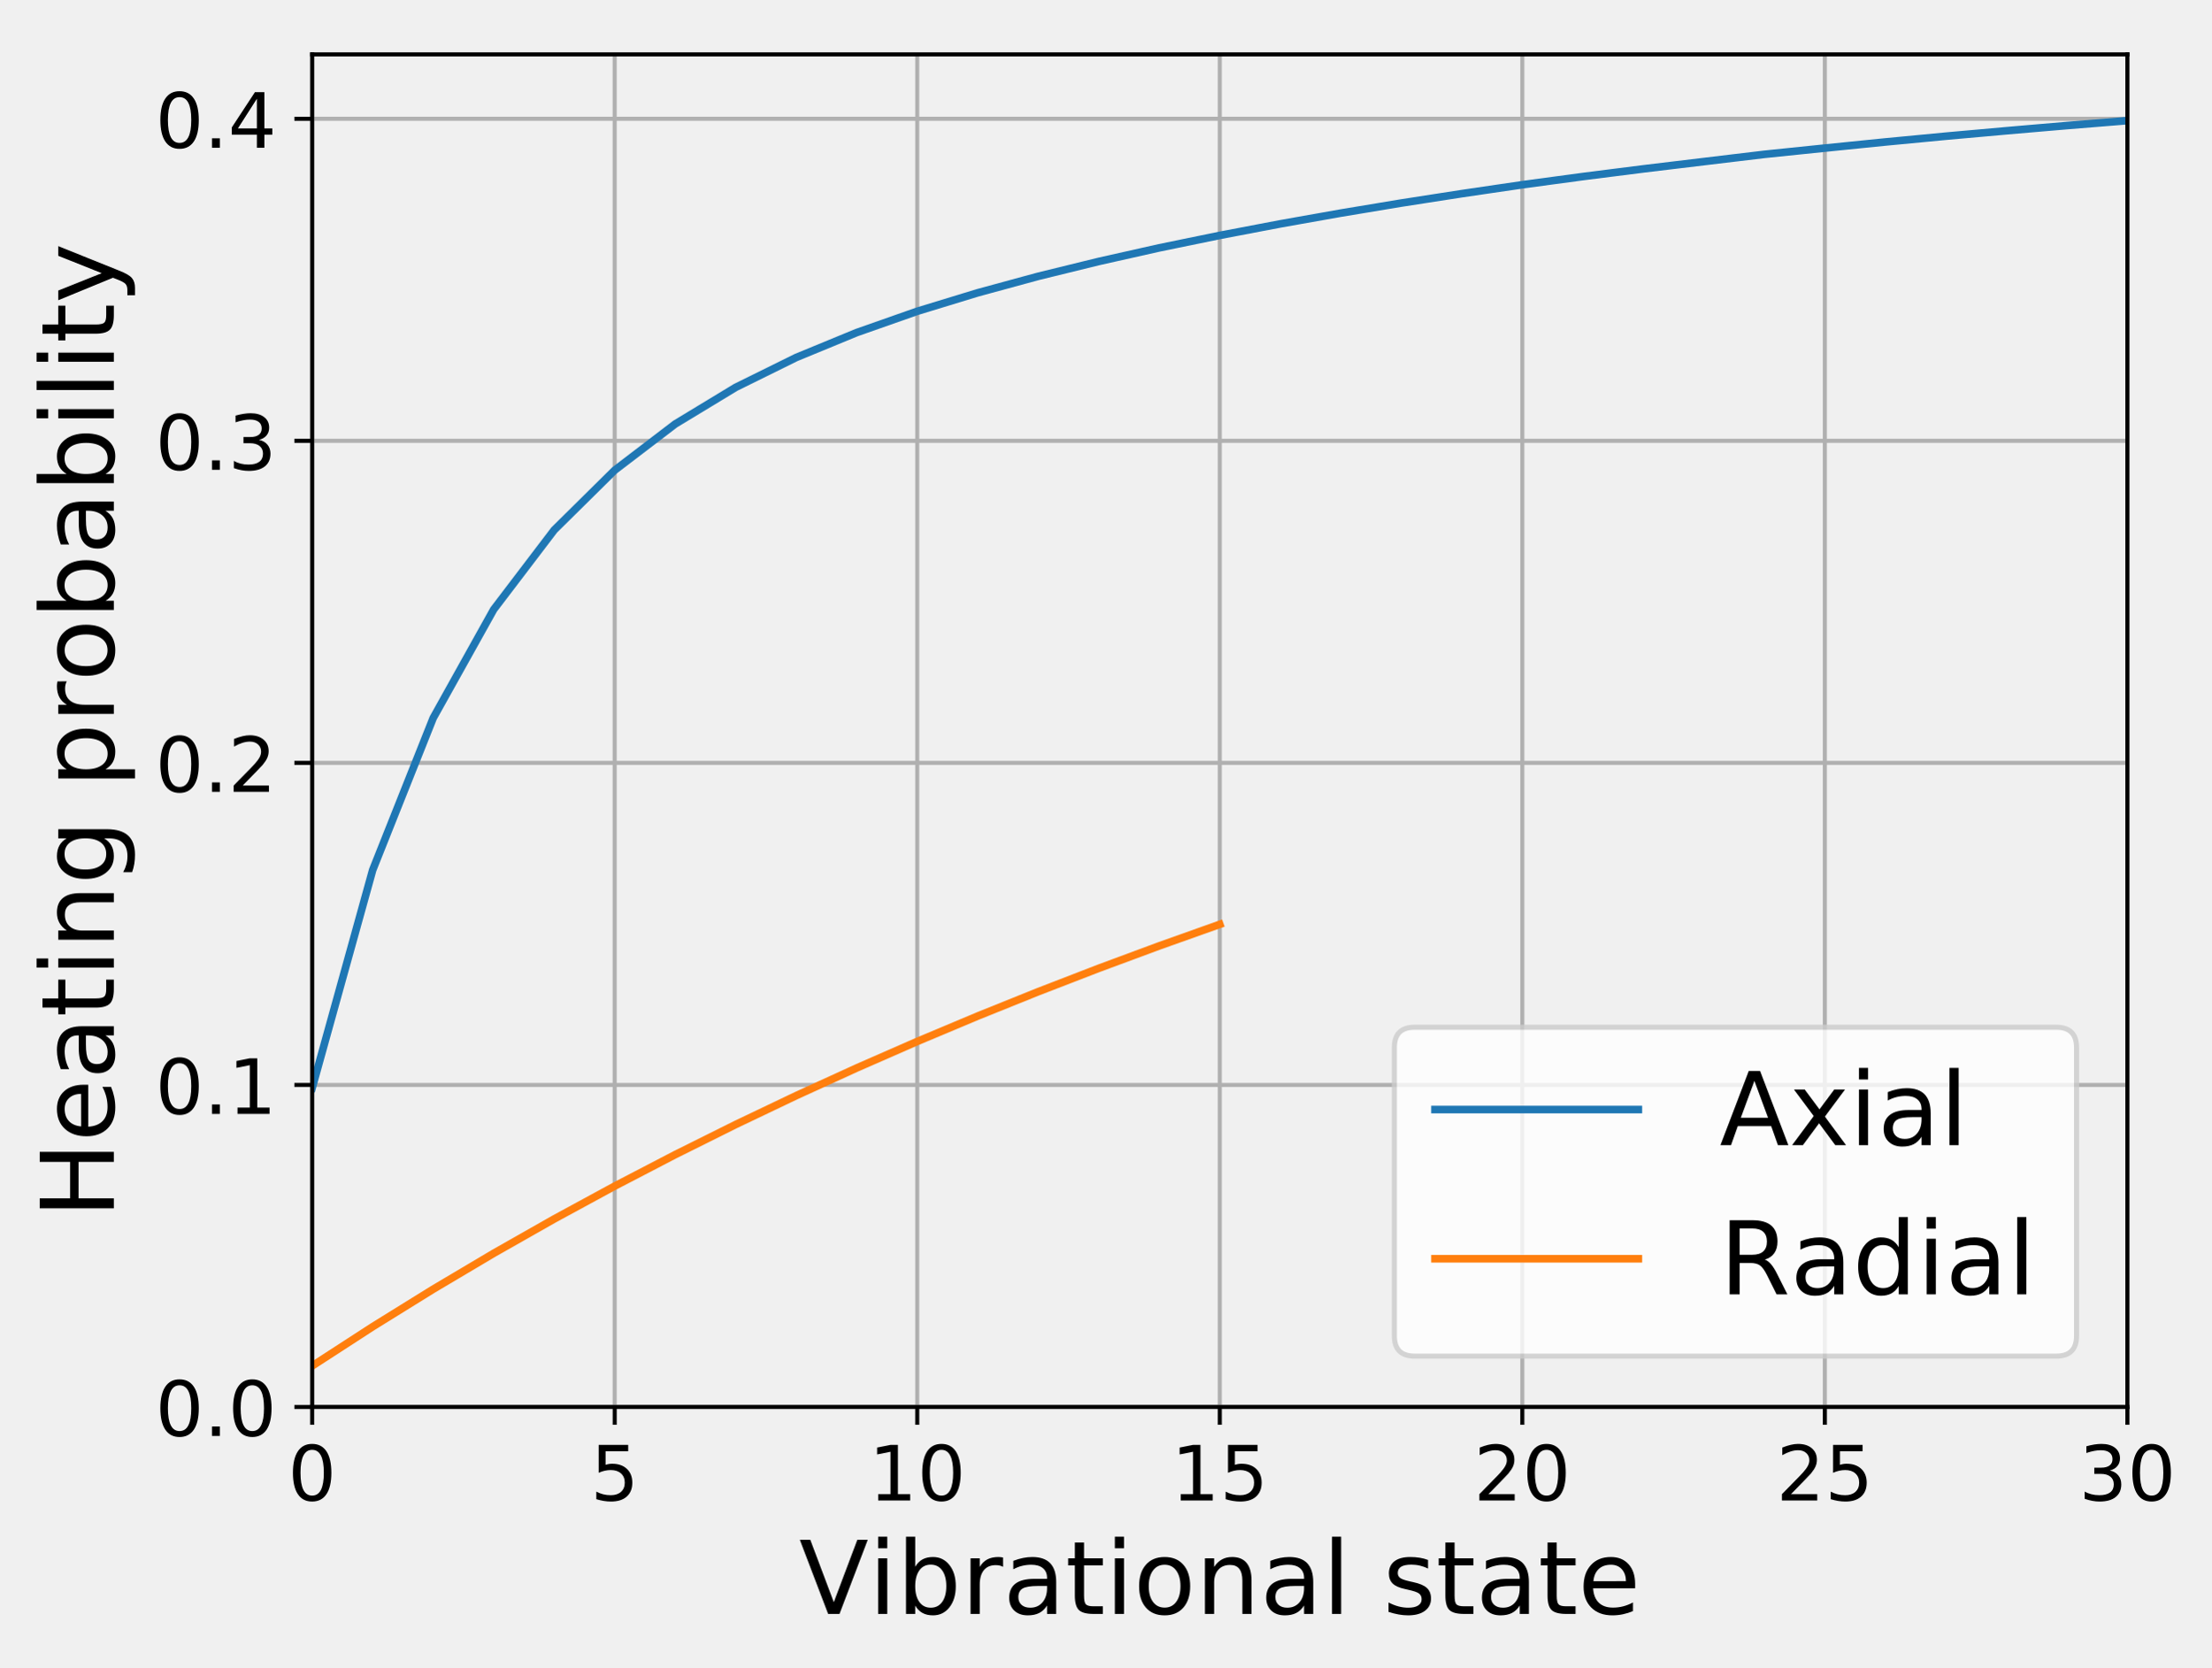
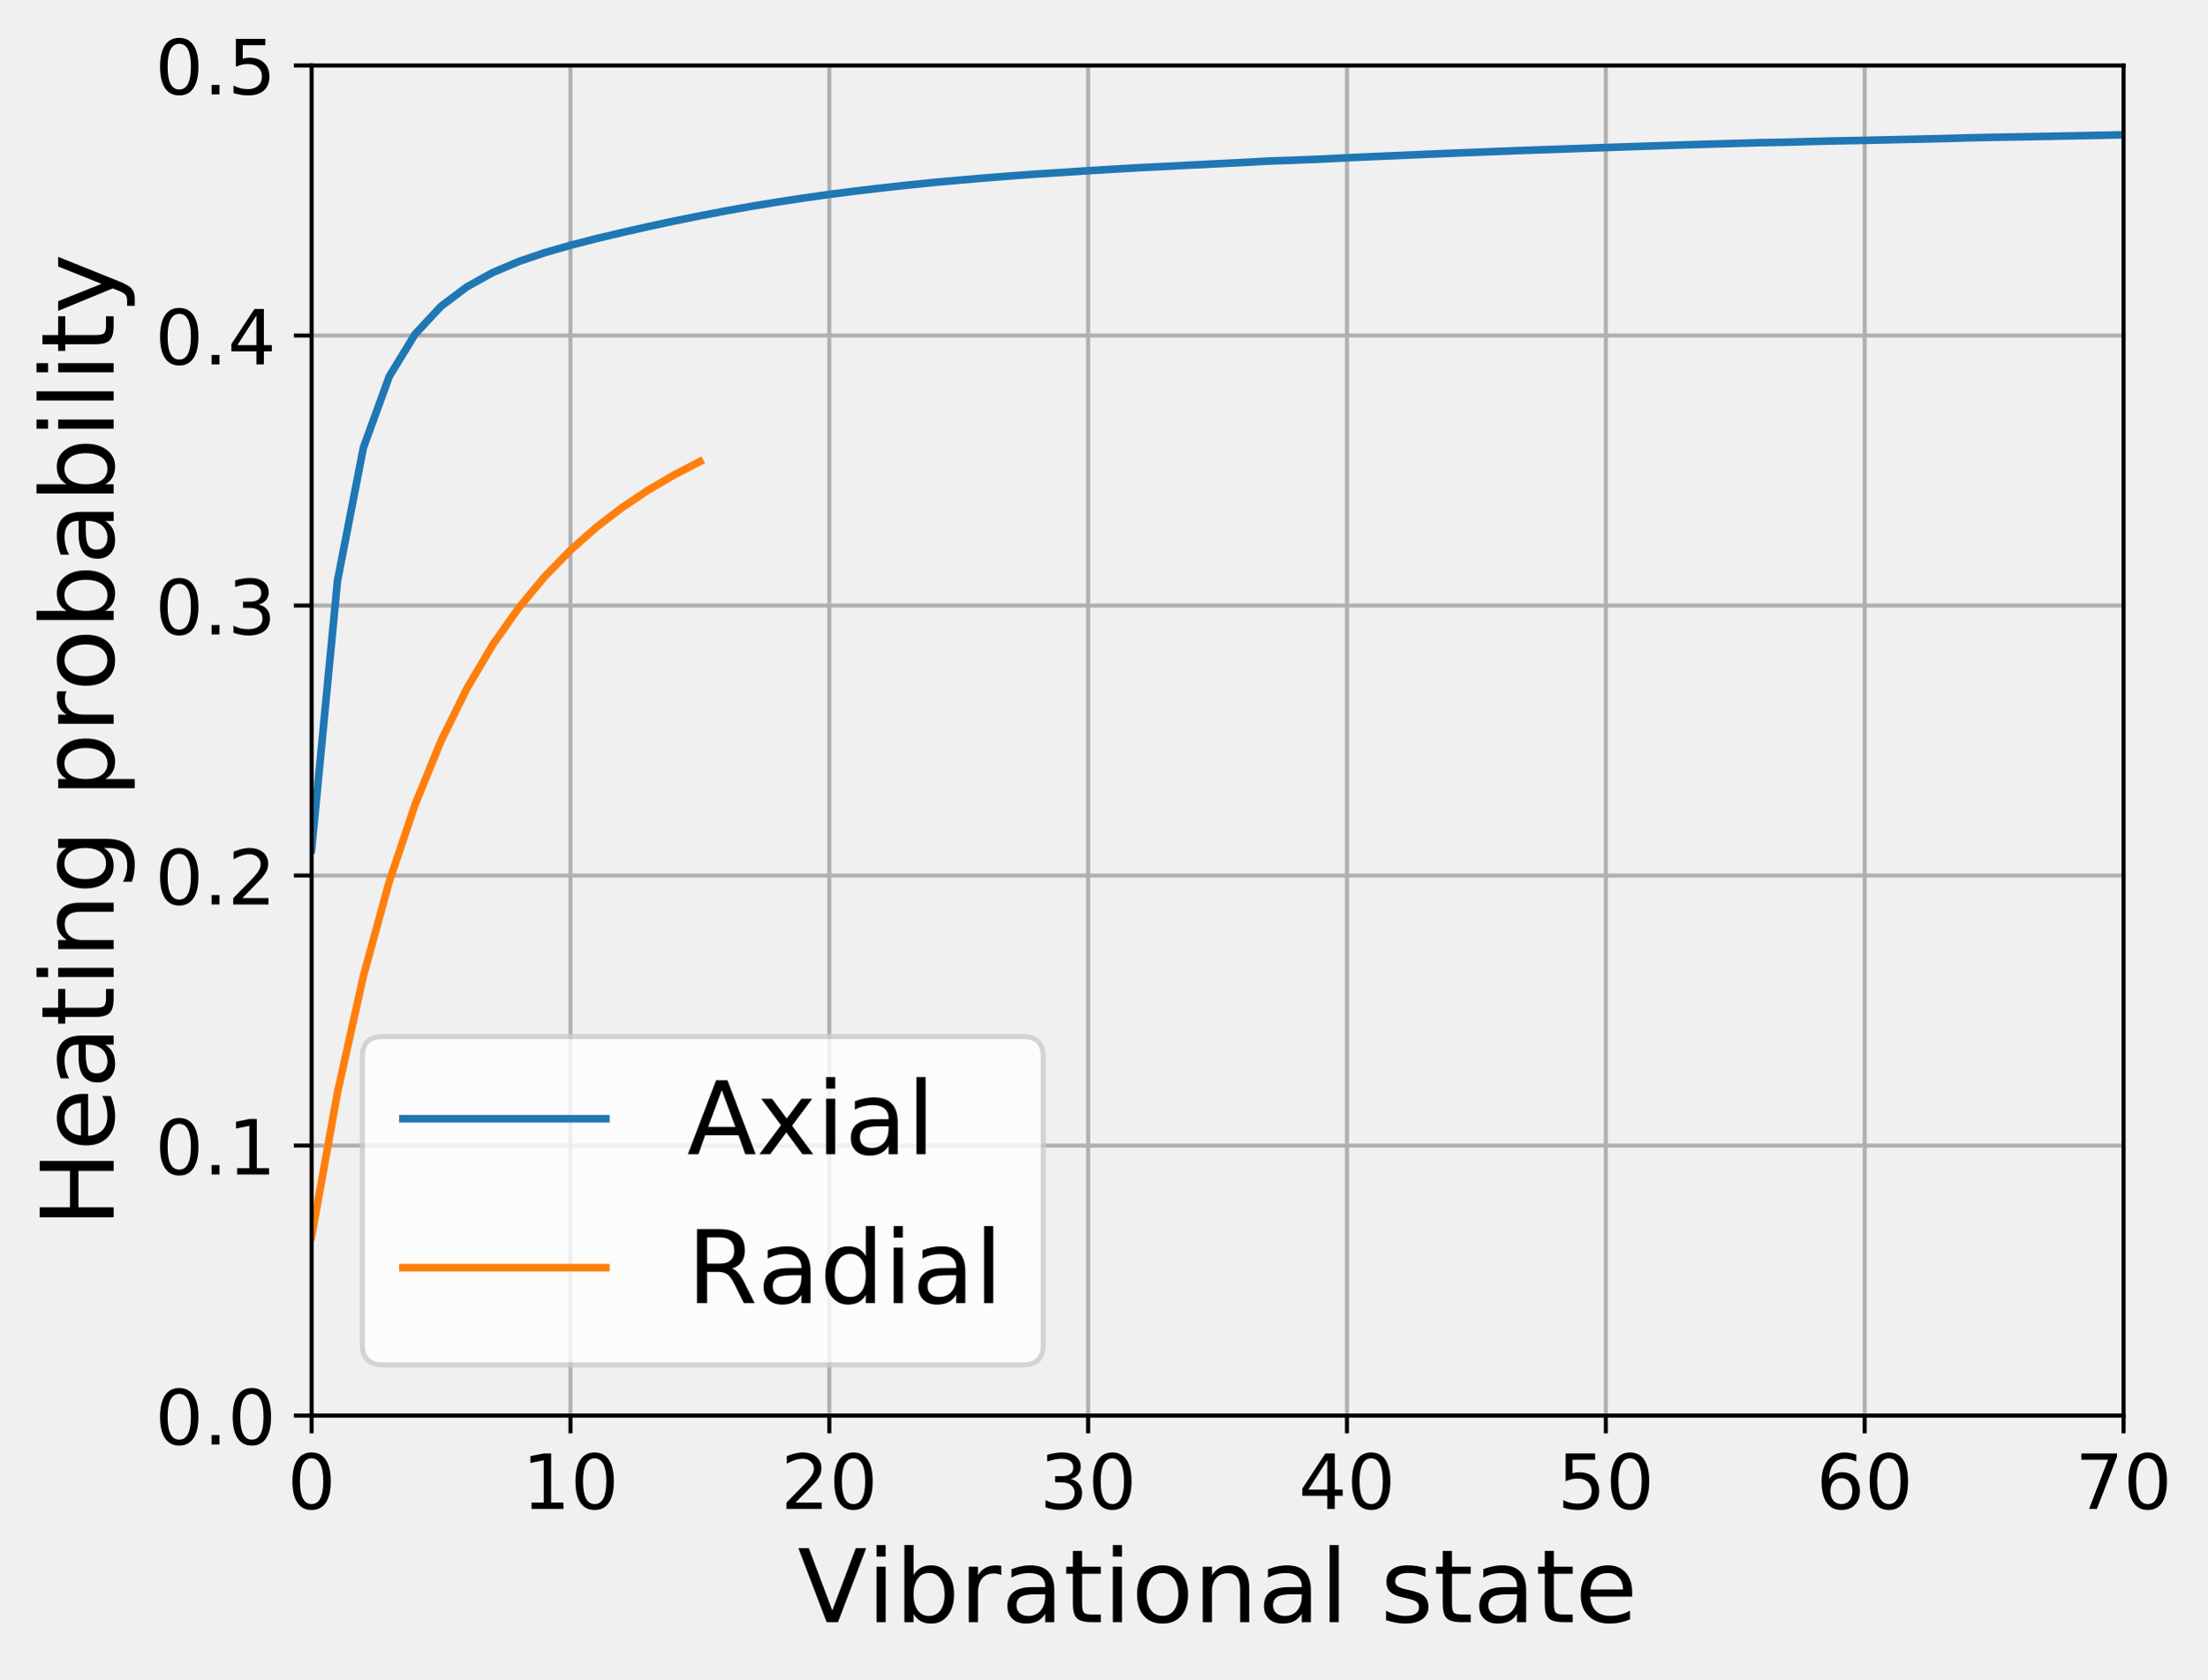
- <svg xmlns="http://www.w3.org/2000/svg" xmlns:xlink="http://www.w3.org/1999/xlink" height="328pt" version="1.1" viewBox="0 0 435 328" width="435pt">
+ <svg xmlns="http://www.w3.org/2000/svg" xmlns:xlink="http://www.w3.org/1999/xlink" height="331pt" version="1.1" viewBox="0 0 435 331" width="435pt">
  <defs>
    <style type="text/css">
*{stroke-linecap:butt;stroke-linejoin:round;}
  </style>
  </defs>
  <g id="figure_1">
    <g id="patch_1">
-       <path d="M 0 328.885  L 435.275 328.885  L 435.275 0  L 0 0  z " style="fill:none;" />
+       <path d="M 0 331.084  L 435.275 331.084  L 435.275 0  L 0 0  z " style="fill:none;" />
    </g>
    <g id="axes_1">
      <g id="patch_2">
-         <path d="M 61.411 276.812  L 418.531 276.812  L 418.531 10.7  L 61.411 10.7  z " style="fill:none;" />
+         <path d="M 61.411 279.011  L 418.531 279.011  L 418.531 12.899  L 61.411 12.899  z " style="fill:none;" />
      </g>
      <g id="matplotlib.axis_1">
        <g id="xtick_1">
          <g id="line2d_1">
-             <path clip-path="url(#p151b0f1d05)" d="M 61.411 276.812  L 61.411 10.7  " style="fill:none;stroke:#b0b0b0;stroke-linecap:square;stroke-width:0.8;" />
+             <path clip-path="url(#p98b48385ba)" d="M 61.411 279.011  L 61.411 12.899  " style="fill:none;stroke:#b0b0b0;stroke-linecap:square;stroke-width:0.8;" />
          </g>
          <g id="line2d_2">
            <defs>
-               <path d="M 0 0  L 0 3.5  " id="mbcac019662" style="stroke:#000000;stroke-width:0.8;" />
-             </defs>
-             <g>
-               <use style="stroke:#000000;stroke-width:0.8;" x="61.411" xlink:href="#mbcac019662" y="276.812" />
+               <path d="M 0 0  L 0 3.5  " id="m9093cb1482" style="stroke:#000000;stroke-width:0.8;" />
+             </defs>
+             <g>
+               <use style="stroke:#000000;stroke-width:0.8;" x="61.411" xlink:href="#m9093cb1482" y="279.011" />
            </g>
          </g>
          <g id="text_1">
            <defs>
              <path d="M 31.781 66.406  Q 24.172 66.406 20.328 58.906  Q 16.5 51.422 16.5 36.375  Q 16.5 21.391 20.328 13.891  Q 24.172 6.391 31.781 6.391  Q 39.453 6.391 43.281 13.891  Q 47.125 21.391 47.125 36.375  Q 47.125 51.422 43.281 58.906  Q 39.453 66.406 31.781 66.406  M 31.781 74.219  Q 44.047 74.219 50.516 64.516  Q 56.984 54.828 56.984 36.375  Q 56.984 17.969 50.516 8.266  Q 44.047 -1.422 31.781 -1.422  Q 19.531 -1.422 13.062 8.266  Q 6.594 17.969 6.594 36.375  Q 6.594 54.828 13.062 64.516  Q 19.531 74.219 31.781 74.219  " id="DejaVuSans-30" />
            </defs>
-             <g transform="translate(56.63906 295.2097)scale(0.15 -0.15)">
+             <g transform="translate(56.63906 297.4085)scale(0.15 -0.15)">
              <use xlink:href="#DejaVuSans-30" />
            </g>
          </g>
        </g>
        <g id="xtick_2">
          <g id="line2d_3">
-             <path clip-path="url(#p151b0f1d05)" d="M 120.931 276.812  L 120.931 10.7  " style="fill:none;stroke:#b0b0b0;stroke-linecap:square;stroke-width:0.8;" />
+             <path clip-path="url(#p98b48385ba)" d="M 112.428 279.011  L 112.428 12.899  " style="fill:none;stroke:#b0b0b0;stroke-linecap:square;stroke-width:0.8;" />
          </g>
          <g id="line2d_4">
            <g>
-               <use style="stroke:#000000;stroke-width:0.8;" x="120.931" xlink:href="#mbcac019662" y="276.812" />
+               <use style="stroke:#000000;stroke-width:0.8;" x="112.428" xlink:href="#m9093cb1482" y="279.011" />
            </g>
          </g>
          <g id="text_2">
            <defs>
-               <path d="M 10.797 72.906  L 49.516 72.906  L 49.516 64.594  L 19.828 64.594  L 19.828 46.734  Q 21.969 47.469 24.109 47.828  Q 26.266 48.188 28.422 48.188  Q 40.625 48.188 47.75 41.5  Q 54.891 34.812 54.891 23.391  Q 54.891 11.625 47.562 5.094  Q 40.234 -1.422 26.906 -1.422  Q 22.312 -1.422 17.547 -0.641  Q 12.797 0.141 7.719 1.703  L 7.719 11.625  Q 12.109 9.234 16.797 8.062  Q 21.484 6.891 26.703 6.891  Q 35.156 6.891 40.078 11.328  Q 45.016 15.766 45.016 23.391  Q 45.016 31 40.078 35.438  Q 35.156 39.891 26.703 39.891  Q 22.75 39.891 18.812 39.016  Q 14.891 38.141 10.797 36.281  z " id="DejaVuSans-35" />
-             </defs>
-             <g transform="translate(116.1591 295.2097)scale(0.15 -0.15)">
-               <use xlink:href="#DejaVuSans-35" />
+               <path d="M 12.406 8.297  L 28.516 8.297  L 28.516 63.922  L 10.984 60.406  L 10.984 69.391  L 28.422 72.906  L 38.281 72.906  L 38.281 8.297  L 54.391 8.297  L 54.391 0  L 12.406 0  z " id="DejaVuSans-31" />
+             </defs>
+             <g transform="translate(102.8843 297.4085)scale(0.15 -0.15)">
+               <use xlink:href="#DejaVuSans-31" />
+               <use x="63.623" xlink:href="#DejaVuSans-30" />
            </g>
          </g>
        </g>
        <g id="xtick_3">
          <g id="line2d_5">
-             <path clip-path="url(#p151b0f1d05)" d="M 180.451 276.812  L 180.451 10.7  " style="fill:none;stroke:#b0b0b0;stroke-linecap:square;stroke-width:0.8;" />
+             <path clip-path="url(#p98b48385ba)" d="M 163.445 279.011  L 163.445 12.899  " style="fill:none;stroke:#b0b0b0;stroke-linecap:square;stroke-width:0.8;" />
          </g>
          <g id="line2d_6">
            <g>
-               <use style="stroke:#000000;stroke-width:0.8;" x="180.451" xlink:href="#mbcac019662" y="276.812" />
+               <use style="stroke:#000000;stroke-width:0.8;" x="163.445" xlink:href="#m9093cb1482" y="279.011" />
            </g>
          </g>
          <g id="text_3">
            <defs>
-               <path d="M 12.406 8.297  L 28.516 8.297  L 28.516 63.922  L 10.984 60.406  L 10.984 69.391  L 28.422 72.906  L 38.281 72.906  L 38.281 8.297  L 54.391 8.297  L 54.391 0  L 12.406 0  z " id="DejaVuSans-31" />
-             </defs>
-             <g transform="translate(170.9072 295.2097)scale(0.15 -0.15)">
-               <use xlink:href="#DejaVuSans-31" />
+               <path d="M 19.188 8.297  L 53.609 8.297  L 53.609 0  L 7.328 0  L 7.328 8.297  Q 12.938 14.109 22.625 23.891  Q 32.328 33.688 34.812 36.531  Q 39.547 41.844 41.422 45.531  Q 43.312 49.219 43.312 52.781  Q 43.312 58.594 39.234 62.25  Q 35.156 65.922 28.609 65.922  Q 23.969 65.922 18.812 64.312  Q 13.672 62.703 7.812 59.422  L 7.812 69.391  Q 13.766 71.781 18.938 73  Q 24.125 74.219 28.422 74.219  Q 39.75 74.219 46.484 68.547  Q 53.219 62.891 53.219 53.422  Q 53.219 48.922 51.531 44.891  Q 49.859 40.875 45.406 35.406  Q 44.188 33.984 37.641 27.219  Q 31.109 20.453 19.188 8.297  " id="DejaVuSans-32" />
+             </defs>
+             <g transform="translate(153.9015 297.4085)scale(0.15 -0.15)">
+               <use xlink:href="#DejaVuSans-32" />
              <use x="63.623" xlink:href="#DejaVuSans-30" />
            </g>
          </g>
        </g>
        <g id="xtick_4">
          <g id="line2d_7">
-             <path clip-path="url(#p151b0f1d05)" d="M 239.971 276.812  L 239.971 10.7  " style="fill:none;stroke:#b0b0b0;stroke-linecap:square;stroke-width:0.8;" />
+             <path clip-path="url(#p98b48385ba)" d="M 214.462 279.011  L 214.462 12.899  " style="fill:none;stroke:#b0b0b0;stroke-linecap:square;stroke-width:0.8;" />
          </g>
          <g id="line2d_8">
            <g>
-               <use style="stroke:#000000;stroke-width:0.8;" x="239.971" xlink:href="#mbcac019662" y="276.812" />
+               <use style="stroke:#000000;stroke-width:0.8;" x="214.462" xlink:href="#m9093cb1482" y="279.011" />
            </g>
          </g>
          <g id="text_4">
-             <g transform="translate(230.4272 295.2097)scale(0.15 -0.15)">
-               <use xlink:href="#DejaVuSans-31" />
-               <use x="63.623" xlink:href="#DejaVuSans-35" />
+             <defs>
+               <path d="M 40.578 39.312  Q 47.656 37.797 51.625 33  Q 55.609 28.219 55.609 21.188  Q 55.609 10.406 48.188 4.484  Q 40.766 -1.422 27.094 -1.422  Q 22.516 -1.422 17.656 -0.516  Q 12.797 0.391 7.625 2.203  L 7.625 11.719  Q 11.719 9.328 16.594 8.109  Q 21.484 6.891 26.812 6.891  Q 36.078 6.891 40.938 10.547  Q 45.797 14.203 45.797 21.188  Q 45.797 27.641 41.281 31.266  Q 36.766 34.906 28.719 34.906  L 20.219 34.906  L 20.219 43.016  L 29.109 43.016  Q 36.375 43.016 40.234 45.922  Q 44.094 48.828 44.094 54.297  Q 44.094 59.906 40.109 62.906  Q 36.141 65.922 28.719 65.922  Q 24.656 65.922 20.016 65.031  Q 15.375 64.156 9.812 62.312  L 9.812 71.094  Q 15.438 72.656 20.344 73.438  Q 25.25 74.219 29.594 74.219  Q 40.828 74.219 47.359 69.109  Q 53.906 64.016 53.906 55.328  Q 53.906 49.266 50.438 45.094  Q 46.969 40.922 40.578 39.312  " id="DejaVuSans-33" />
+             </defs>
+             <g transform="translate(204.9186 297.4085)scale(0.15 -0.15)">
+               <use xlink:href="#DejaVuSans-33" />
+               <use x="63.623" xlink:href="#DejaVuSans-30" />
            </g>
          </g>
        </g>
        <g id="xtick_5">
          <g id="line2d_9">
-             <path clip-path="url(#p151b0f1d05)" d="M 299.491 276.812  L 299.491 10.7  " style="fill:none;stroke:#b0b0b0;stroke-linecap:square;stroke-width:0.8;" />
+             <path clip-path="url(#p98b48385ba)" d="M 265.48 279.011  L 265.48 12.899  " style="fill:none;stroke:#b0b0b0;stroke-linecap:square;stroke-width:0.8;" />
          </g>
          <g id="line2d_10">
            <g>
-               <use style="stroke:#000000;stroke-width:0.8;" x="299.491" xlink:href="#mbcac019662" y="276.812" />
+               <use style="stroke:#000000;stroke-width:0.8;" x="265.48" xlink:href="#m9093cb1482" y="279.011" />
            </g>
          </g>
          <g id="text_5">
            <defs>
-               <path d="M 19.188 8.297  L 53.609 8.297  L 53.609 0  L 7.328 0  L 7.328 8.297  Q 12.938 14.109 22.625 23.891  Q 32.328 33.688 34.812 36.531  Q 39.547 41.844 41.422 45.531  Q 43.312 49.219 43.312 52.781  Q 43.312 58.594 39.234 62.25  Q 35.156 65.922 28.609 65.922  Q 23.969 65.922 18.812 64.312  Q 13.672 62.703 7.812 59.422  L 7.812 69.391  Q 13.766 71.781 18.938 73  Q 24.125 74.219 28.422 74.219  Q 39.75 74.219 46.484 68.547  Q 53.219 62.891 53.219 53.422  Q 53.219 48.922 51.531 44.891  Q 49.859 40.875 45.406 35.406  Q 44.188 33.984 37.641 27.219  Q 31.109 20.453 19.188 8.297  " id="DejaVuSans-32" />
-             </defs>
-             <g transform="translate(289.9472 295.2097)scale(0.15 -0.15)">
-               <use xlink:href="#DejaVuSans-32" />
+               <path d="M 37.797 64.312  L 12.891 25.391  L 37.797 25.391  z M 35.203 72.906  L 47.609 72.906  L 47.609 25.391  L 58.016 25.391  L 58.016 17.188  L 47.609 17.188  L 47.609 0  L 37.797 0  L 37.797 17.188  L 4.891 17.188  L 4.891 26.703  z " id="DejaVuSans-34" />
+             </defs>
+             <g transform="translate(255.9358 297.4085)scale(0.15 -0.15)">
+               <use xlink:href="#DejaVuSans-34" />
              <use x="63.623" xlink:href="#DejaVuSans-30" />
            </g>
          </g>
        </g>
        <g id="xtick_6">
          <g id="line2d_11">
-             <path clip-path="url(#p151b0f1d05)" d="M 359.011 276.812  L 359.011 10.7  " style="fill:none;stroke:#b0b0b0;stroke-linecap:square;stroke-width:0.8;" />
+             <path clip-path="url(#p98b48385ba)" d="M 316.497 279.011  L 316.497 12.899  " style="fill:none;stroke:#b0b0b0;stroke-linecap:square;stroke-width:0.8;" />
          </g>
          <g id="line2d_12">
            <g>
-               <use style="stroke:#000000;stroke-width:0.8;" x="359.011" xlink:href="#mbcac019662" y="276.812" />
+               <use style="stroke:#000000;stroke-width:0.8;" x="316.497" xlink:href="#m9093cb1482" y="279.011" />
            </g>
          </g>
          <g id="text_6">
-             <g transform="translate(349.4672 295.2097)scale(0.15 -0.15)">
-               <use xlink:href="#DejaVuSans-32" />
-               <use x="63.623" xlink:href="#DejaVuSans-35" />
+             <defs>
+               <path d="M 10.797 72.906  L 49.516 72.906  L 49.516 64.594  L 19.828 64.594  L 19.828 46.734  Q 21.969 47.469 24.109 47.828  Q 26.266 48.188 28.422 48.188  Q 40.625 48.188 47.75 41.5  Q 54.891 34.812 54.891 23.391  Q 54.891 11.625 47.562 5.094  Q 40.234 -1.422 26.906 -1.422  Q 22.312 -1.422 17.547 -0.641  Q 12.797 0.141 7.719 1.703  L 7.719 11.625  Q 12.109 9.234 16.797 8.062  Q 21.484 6.891 26.703 6.891  Q 35.156 6.891 40.078 11.328  Q 45.016 15.766 45.016 23.391  Q 45.016 31 40.078 35.438  Q 35.156 39.891 26.703 39.891  Q 22.75 39.891 18.812 39.016  Q 14.891 38.141 10.797 36.281  z " id="DejaVuSans-35" />
+             </defs>
+             <g transform="translate(306.9529 297.4085)scale(0.15 -0.15)">
+               <use xlink:href="#DejaVuSans-35" />
+               <use x="63.623" xlink:href="#DejaVuSans-30" />
            </g>
          </g>
        </g>
        <g id="xtick_7">
          <g id="line2d_13">
-             <path clip-path="url(#p151b0f1d05)" d="M 418.531 276.812  L 418.531 10.7  " style="fill:none;stroke:#b0b0b0;stroke-linecap:square;stroke-width:0.8;" />
+             <path clip-path="url(#p98b48385ba)" d="M 367.514 279.011  L 367.514 12.899  " style="fill:none;stroke:#b0b0b0;stroke-linecap:square;stroke-width:0.8;" />
          </g>
          <g id="line2d_14">
            <g>
-               <use style="stroke:#000000;stroke-width:0.8;" x="418.531" xlink:href="#mbcac019662" y="276.812" />
+               <use style="stroke:#000000;stroke-width:0.8;" x="367.514" xlink:href="#m9093cb1482" y="279.011" />
            </g>
          </g>
          <g id="text_7">
            <defs>
-               <path d="M 40.578 39.312  Q 47.656 37.797 51.625 33  Q 55.609 28.219 55.609 21.188  Q 55.609 10.406 48.188 4.484  Q 40.766 -1.422 27.094 -1.422  Q 22.516 -1.422 17.656 -0.516  Q 12.797 0.391 7.625 2.203  L 7.625 11.719  Q 11.719 9.328 16.594 8.109  Q 21.484 6.891 26.812 6.891  Q 36.078 6.891 40.938 10.547  Q 45.797 14.203 45.797 21.188  Q 45.797 27.641 41.281 31.266  Q 36.766 34.906 28.719 34.906  L 20.219 34.906  L 20.219 43.016  L 29.109 43.016  Q 36.375 43.016 40.234 45.922  Q 44.094 48.828 44.094 54.297  Q 44.094 59.906 40.109 62.906  Q 36.141 65.922 28.719 65.922  Q 24.656 65.922 20.016 65.031  Q 15.375 64.156 9.812 62.312  L 9.812 71.094  Q 15.438 72.656 20.344 73.438  Q 25.25 74.219 29.594 74.219  Q 40.828 74.219 47.359 69.109  Q 53.906 64.016 53.906 55.328  Q 53.906 49.266 50.438 45.094  Q 46.969 40.922 40.578 39.312  " id="DejaVuSans-33" />
-             </defs>
-             <g transform="translate(408.9872 295.2097)scale(0.15 -0.15)">
-               <use xlink:href="#DejaVuSans-33" />
-               <use x="63.623" xlink:href="#DejaVuSans-30" />
-             </g>
-           </g>
-         </g>
-         <g id="text_8">
+               <path d="M 33.016 40.375  Q 26.375 40.375 22.484 35.828  Q 18.609 31.297 18.609 23.391  Q 18.609 15.531 22.484 10.953  Q 26.375 6.391 33.016 6.391  Q 39.656 6.391 43.531 10.953  Q 47.406 15.531 47.406 23.391  Q 47.406 31.297 43.531 35.828  Q 39.656 40.375 33.016 40.375  M 52.594 71.297  L 52.594 62.312  Q 48.875 64.062 45.094 64.984  Q 41.312 65.922 37.594 65.922  Q 27.828 65.922 22.672 59.328  Q 17.531 52.734 16.797 39.406  Q 19.672 43.656 24.016 45.922  Q 28.375 48.188 33.594 48.188  Q 44.578 48.188 50.953 41.516  Q 57.328 34.859 57.328 23.391  Q 57.328 12.156 50.688 5.359  Q 44.047 -1.422 33.016 -1.422  Q 20.359 -1.422 13.672 8.266  Q 6.984 17.969 6.984 36.375  Q 6.984 53.656 15.188 63.938  Q 23.391 74.219 37.203 74.219  Q 40.922 74.219 44.703 73.484  Q 48.484 72.75 52.594 71.297  " id="DejaVuSans-36" />
+             </defs>
+             <g transform="translate(357.97 297.4085)scale(0.15 -0.15)">
+               <use xlink:href="#DejaVuSans-36" />
+               <use x="63.623" xlink:href="#DejaVuSans-30" />
+             </g>
+           </g>
+         </g>
+         <g id="xtick_8">
+           <g id="line2d_15">
+             <path clip-path="url(#p98b48385ba)" d="M 418.531 279.011  L 418.531 12.899  " style="fill:none;stroke:#b0b0b0;stroke-linecap:square;stroke-width:0.8;" />
+           </g>
+           <g id="line2d_16">
+             <g>
+               <use style="stroke:#000000;stroke-width:0.8;" x="418.531" xlink:href="#m9093cb1482" y="279.011" />
+             </g>
+           </g>
+           <g id="text_8">
+             <defs>
+               <path d="M 8.203 72.906  L 55.078 72.906  L 55.078 68.703  L 28.609 0  L 18.312 0  L 43.219 64.594  L 8.203 64.594  z " id="DejaVuSans-37" />
+             </defs>
+             <g transform="translate(408.9872 297.4085)scale(0.15 -0.15)">
+               <use xlink:href="#DejaVuSans-37" />
+               <use x="63.623" xlink:href="#DejaVuSans-30" />
+             </g>
+           </g>
+         </g>
+         <g id="text_9">
          <defs>
            <path d="M 28.609 0  L 0.781 72.906  L 11.078 72.906  L 34.188 11.531  L 57.328 72.906  L 67.578 72.906  L 39.797 0  z " id="DejaVuSans-56" />
            <path d="M 9.422 54.688  L 18.406 54.688  L 18.406 0  L 9.422 0  z M 9.422 75.984  L 18.406 75.984  L 18.406 64.594  L 9.422 64.594  z " id="DejaVuSans-69" />
            <path d="M 48.688 27.297  Q 48.688 37.203 44.609 42.844  Q 40.531 48.484 33.406 48.484  Q 26.266 48.484 22.188 42.844  Q 18.109 37.203 18.109 27.297  Q 18.109 17.391 22.188 11.75  Q 26.266 6.109 33.406 6.109  Q 40.531 6.109 44.609 11.75  Q 48.688 17.391 48.688 27.297  M 18.109 46.391  Q 20.953 51.266 25.266 53.625  Q 29.594 56 35.594 56  Q 45.562 56 51.781 48.094  Q 58.016 40.188 58.016 27.297  Q 58.016 14.406 51.781 6.484  Q 45.562 -1.422 35.594 -1.422  Q 29.594 -1.422 25.266 0.953  Q 20.953 3.328 18.109 8.203  L 18.109 0  L 9.078 0  L 9.078 75.984  L 18.109 75.984  z " id="DejaVuSans-62" />
            <path d="M 41.109 46.297  Q 39.594 47.172 37.812 47.578  Q 36.031 48 33.891 48  Q 26.266 48 22.188 43.047  Q 18.109 38.094 18.109 28.812  L 18.109 0  L 9.078 0  L 9.078 54.688  L 18.109 54.688  L 18.109 46.188  Q 20.953 51.172 25.484 53.578  Q 30.031 56 36.531 56  Q 37.453 56 38.578 55.875  Q 39.703 55.766 41.062 55.516  z " id="DejaVuSans-72" />
            <path d="M 34.281 27.484  Q 23.391 27.484 19.188 25  Q 14.984 22.516 14.984 16.5  Q 14.984 11.719 18.141 8.906  Q 21.297 6.109 26.703 6.109  Q 34.188 6.109 38.703 11.406  Q 43.219 16.703 43.219 25.484  L 43.219 27.484  z M 52.203 31.203  L 52.203 0  L 43.219 0  L 43.219 8.297  Q 40.141 3.328 35.547 0.953  Q 30.953 -1.422 24.312 -1.422  Q 15.922 -1.422 10.953 3.297  Q 6 8.016 6 15.922  Q 6 25.141 12.172 29.828  Q 18.359 34.516 30.609 34.516  L 43.219 34.516  L 43.219 35.406  Q 43.219 41.609 39.141 45  Q 35.062 48.391 27.688 48.391  Q 23 48.391 18.547 47.266  Q 14.109 46.141 10.016 43.891  L 10.016 52.203  Q 14.938 54.109 19.578 55.047  Q 24.219 56 28.609 56  Q 40.484 56 46.344 49.844  Q 52.203 43.703 52.203 31.203  " id="DejaVuSans-61" />
            <path d="M 18.312 70.219  L 18.312 54.688  L 36.812 54.688  L 36.812 47.703  L 18.312 47.703  L 18.312 18.016  Q 18.312 11.328 20.141 9.422  Q 21.969 7.516 27.594 7.516  L 36.812 7.516  L 36.812 0  L 27.594 0  Q 17.188 0 13.234 3.875  Q 9.281 7.766 9.281 18.016  L 9.281 47.703  L 2.688 47.703  L 2.688 54.688  L 9.281 54.688  L 9.281 70.219  z " id="DejaVuSans-74" />
            <path d="M 30.609 48.391  Q 23.391 48.391 19.188 42.75  Q 14.984 37.109 14.984 27.297  Q 14.984 17.484 19.156 11.844  Q 23.344 6.203 30.609 6.203  Q 37.797 6.203 41.984 11.859  Q 46.188 17.531 46.188 27.297  Q 46.188 37.016 41.984 42.703  Q 37.797 48.391 30.609 48.391  M 30.609 56  Q 42.328 56 49.016 48.375  Q 55.719 40.766 55.719 27.297  Q 55.719 13.875 49.016 6.219  Q 42.328 -1.422 30.609 -1.422  Q 18.844 -1.422 12.172 6.219  Q 5.516 13.875 5.516 27.297  Q 5.516 40.766 12.172 48.375  Q 18.844 56 30.609 56  " id="DejaVuSans-6f" />
            <path d="M 54.891 33.016  L 54.891 0  L 45.906 0  L 45.906 32.719  Q 45.906 40.484 42.875 44.328  Q 39.844 48.188 33.797 48.188  Q 26.516 48.188 22.312 43.547  Q 18.109 38.922 18.109 30.906  L 18.109 0  L 9.078 0  L 9.078 54.688  L 18.109 54.688  L 18.109 46.188  Q 21.344 51.125 25.703 53.562  Q 30.078 56 35.797 56  Q 45.219 56 50.047 50.172  Q 54.891 44.344 54.891 33.016  " id="DejaVuSans-6e" />
            <path d="M 9.422 75.984  L 18.406 75.984  L 18.406 0  L 9.422 0  z " id="DejaVuSans-6c" />
            <path id="DejaVuSans-20" />
            <path d="M 44.281 53.078  L 44.281 44.578  Q 40.484 46.531 36.375 47.5  Q 32.281 48.484 27.875 48.484  Q 21.188 48.484 17.844 46.438  Q 14.5 44.391 14.5 40.281  Q 14.5 37.156 16.891 35.375  Q 19.281 33.594 26.516 31.984  L 29.594 31.297  Q 39.156 29.25 43.188 25.516  Q 47.219 21.781 47.219 15.094  Q 47.219 7.469 41.188 3.016  Q 35.156 -1.422 24.609 -1.422  Q 20.219 -1.422 15.453 -0.562  Q 10.688 0.297 5.422 2  L 5.422 11.281  Q 10.406 8.688 15.234 7.391  Q 20.062 6.109 24.812 6.109  Q 31.156 6.109 34.562 8.281  Q 37.984 10.453 37.984 14.406  Q 37.984 18.062 35.516 20.016  Q 33.062 21.969 24.703 23.781  L 21.578 24.516  Q 13.234 26.266 9.516 29.906  Q 5.812 33.547 5.812 39.891  Q 5.812 47.609 11.281 51.797  Q 16.75 56 26.812 56  Q 31.781 56 36.172 55.266  Q 40.578 54.547 44.281 53.078  " id="DejaVuSans-73" />
            <path d="M 56.203 29.594  L 56.203 25.203  L 14.891 25.203  Q 15.484 15.922 20.484 11.062  Q 25.484 6.203 34.422 6.203  Q 39.594 6.203 44.453 7.469  Q 49.312 8.734 54.109 11.281  L 54.109 2.781  Q 49.266 0.734 44.188 -0.344  Q 39.109 -1.422 33.891 -1.422  Q 20.797 -1.422 13.156 6.188  Q 5.516 13.812 5.516 26.812  Q 5.516 40.234 12.766 48.109  Q 20.016 56 32.328 56  Q 43.359 56 49.781 48.891  Q 56.203 41.797 56.203 29.594  M 47.219 32.234  Q 47.125 39.594 43.094 43.984  Q 39.062 48.391 32.422 48.391  Q 24.906 48.391 20.391 44.141  Q 15.875 39.891 15.188 32.172  z " id="DejaVuSans-65" />
          </defs>
-           <g transform="translate(157.1975 317.5261)scale(0.2 -0.2)">
+           <g transform="translate(157.1975 319.7249)scale(0.2 -0.2)">
            <use xlink:href="#DejaVuSans-56" />
            <use x="68.377" xlink:href="#DejaVuSans-69" />
            <use x="96.16" xlink:href="#DejaVuSans-62" />
            <use x="159.637" xlink:href="#DejaVuSans-72" />
            <use x="200.75" xlink:href="#DejaVuSans-61" />
            <use x="262.029" xlink:href="#DejaVuSans-74" />
            <use x="301.238" xlink:href="#DejaVuSans-69" />
            <use x="329.021" xlink:href="#DejaVuSans-6f" />
            <use x="390.203" xlink:href="#DejaVuSans-6e" />
            <use x="453.582" xlink:href="#DejaVuSans-61" />
            <use x="514.861" xlink:href="#DejaVuSans-6c" />
            <use x="542.645" xlink:href="#DejaVuSans-20" />
            <use x="574.432" xlink:href="#DejaVuSans-73" />
            <use x="626.531" xlink:href="#DejaVuSans-74" />
            <use x="665.74" xlink:href="#DejaVuSans-61" />
            <use x="727.02" xlink:href="#DejaVuSans-74" />
            <use x="766.229" xlink:href="#DejaVuSans-65" />
          </g>
        </g>
      </g>
      <g id="matplotlib.axis_2">
        <g id="ytick_1">
-           <g id="line2d_15">
-             <path clip-path="url(#p151b0f1d05)" d="M 61.411 276.812  L 418.531 276.812  " style="fill:none;stroke:#b0b0b0;stroke-linecap:square;stroke-width:0.8;" />
-           </g>
-           <g id="line2d_16">
-             <defs>
-               <path d="M 0 0  L -3.5 0  " id="mf124ca599b" style="stroke:#000000;stroke-width:0.8;" />
-             </defs>
-             <g>
-               <use style="stroke:#000000;stroke-width:0.8;" x="61.411" xlink:href="#mf124ca599b" y="276.812" />
-             </g>
-           </g>
-           <g id="text_9">
+           <g id="line2d_17">
+             <path clip-path="url(#p98b48385ba)" d="M 61.411 279.011  L 418.531 279.011  " style="fill:none;stroke:#b0b0b0;stroke-linecap:square;stroke-width:0.8;" />
+           </g>
+           <g id="line2d_18">
+             <defs>
+               <path d="M 0 0  L -3.5 0  " id="m945efc4dd2" style="stroke:#000000;stroke-width:0.8;" />
+             </defs>
+             <g>
+               <use style="stroke:#000000;stroke-width:0.8;" x="61.411" xlink:href="#m945efc4dd2" y="279.011" />
+             </g>
+           </g>
+           <g id="text_10">
            <defs>
              <path d="M 10.688 12.406  L 21 12.406  L 21 0  L 10.688 0  z " id="DejaVuSans-2e" />
            </defs>
-             <g transform="translate(30.55625 282.5108)scale(0.15 -0.15)">
+             <g transform="translate(30.55625 284.7097)scale(0.15 -0.15)">
              <use xlink:href="#DejaVuSans-30" />
              <use x="63.623" xlink:href="#DejaVuSans-2e" />
              <use x="95.41" xlink:href="#DejaVuSans-30" />
            </g>
          </g>
        </g>
        <g id="ytick_2">
-           <g id="line2d_17">
-             <path clip-path="url(#p151b0f1d05)" d="M 61.411 213.452  L 418.531 213.452  " style="fill:none;stroke:#b0b0b0;stroke-linecap:square;stroke-width:0.8;" />
-           </g>
-           <g id="line2d_18">
-             <g>
-               <use style="stroke:#000000;stroke-width:0.8;" x="61.411" xlink:href="#mf124ca599b" y="213.452" />
-             </g>
-           </g>
-           <g id="text_10">
-             <g transform="translate(30.55625 219.1508)scale(0.15 -0.15)">
+           <g id="line2d_19">
+             <path clip-path="url(#p98b48385ba)" d="M 61.411 225.788  L 418.531 225.788  " style="fill:none;stroke:#b0b0b0;stroke-linecap:square;stroke-width:0.8;" />
+           </g>
+           <g id="line2d_20">
+             <g>
+               <use style="stroke:#000000;stroke-width:0.8;" x="61.411" xlink:href="#m945efc4dd2" y="225.788" />
+             </g>
+           </g>
+           <g id="text_11">
+             <g transform="translate(30.55625 231.4873)scale(0.15 -0.15)">
              <use xlink:href="#DejaVuSans-30" />
              <use x="63.623" xlink:href="#DejaVuSans-2e" />
              <use x="95.41" xlink:href="#DejaVuSans-31" />
            </g>
          </g>
        </g>
        <g id="ytick_3">
-           <g id="line2d_19">
-             <path clip-path="url(#p151b0f1d05)" d="M 61.411 150.092  L 418.531 150.092  " style="fill:none;stroke:#b0b0b0;stroke-linecap:square;stroke-width:0.8;" />
-           </g>
-           <g id="line2d_20">
-             <g>
-               <use style="stroke:#000000;stroke-width:0.8;" x="61.411" xlink:href="#mf124ca599b" y="150.092" />
-             </g>
-           </g>
-           <g id="text_11">
-             <g transform="translate(30.55625 155.7908)scale(0.15 -0.15)">
+           <g id="line2d_21">
+             <path clip-path="url(#p98b48385ba)" d="M 61.411 172.566  L 418.531 172.566  " style="fill:none;stroke:#b0b0b0;stroke-linecap:square;stroke-width:0.8;" />
+           </g>
+           <g id="line2d_22">
+             <g>
+               <use style="stroke:#000000;stroke-width:0.8;" x="61.411" xlink:href="#m945efc4dd2" y="172.566" />
+             </g>
+           </g>
+           <g id="text_12">
+             <g transform="translate(30.55625 178.2649)scale(0.15 -0.15)">
              <use xlink:href="#DejaVuSans-30" />
              <use x="63.623" xlink:href="#DejaVuSans-2e" />
              <use x="95.41" xlink:href="#DejaVuSans-32" />
            </g>
          </g>
        </g>
        <g id="ytick_4">
-           <g id="line2d_21">
-             <path clip-path="url(#p151b0f1d05)" d="M 61.411 86.732  L 418.531 86.732  " style="fill:none;stroke:#b0b0b0;stroke-linecap:square;stroke-width:0.8;" />
-           </g>
-           <g id="line2d_22">
-             <g>
-               <use style="stroke:#000000;stroke-width:0.8;" x="61.411" xlink:href="#mf124ca599b" y="86.732" />
-             </g>
-           </g>
-           <g id="text_12">
-             <g transform="translate(30.55625 92.43083)scale(0.15 -0.15)">
+           <g id="line2d_23">
+             <path clip-path="url(#p98b48385ba)" d="M 61.411 119.344  L 418.531 119.344  " style="fill:none;stroke:#b0b0b0;stroke-linecap:square;stroke-width:0.8;" />
+           </g>
+           <g id="line2d_24">
+             <g>
+               <use style="stroke:#000000;stroke-width:0.8;" x="61.411" xlink:href="#m945efc4dd2" y="119.344" />
+             </g>
+           </g>
+           <g id="text_13">
+             <g transform="translate(30.55625 125.0425)scale(0.15 -0.15)">
              <use xlink:href="#DejaVuSans-30" />
              <use x="63.623" xlink:href="#DejaVuSans-2e" />
              <use x="95.41" xlink:href="#DejaVuSans-33" />
            </g>
          </g>
        </g>
        <g id="ytick_5">
-           <g id="line2d_23">
-             <path clip-path="url(#p151b0f1d05)" d="M 61.411 23.372  L 418.531 23.372  " style="fill:none;stroke:#b0b0b0;stroke-linecap:square;stroke-width:0.8;" />
-           </g>
-           <g id="line2d_24">
-             <g>
-               <use style="stroke:#000000;stroke-width:0.8;" x="61.411" xlink:href="#mf124ca599b" y="23.372" />
-             </g>
-           </g>
-           <g id="text_13">
-             <defs>
-               <path d="M 37.797 64.312  L 12.891 25.391  L 37.797 25.391  z M 35.203 72.906  L 47.609 72.906  L 47.609 25.391  L 58.016 25.391  L 58.016 17.188  L 47.609 17.188  L 47.609 0  L 37.797 0  L 37.797 17.188  L 4.891 17.188  L 4.891 26.703  z " id="DejaVuSans-34" />
-             </defs>
-             <g transform="translate(30.55625 29.07083)scale(0.15 -0.15)">
+           <g id="line2d_25">
+             <path clip-path="url(#p98b48385ba)" d="M 61.411 66.121  L 418.531 66.121  " style="fill:none;stroke:#b0b0b0;stroke-linecap:square;stroke-width:0.8;" />
+           </g>
+           <g id="line2d_26">
+             <g>
+               <use style="stroke:#000000;stroke-width:0.8;" x="61.411" xlink:href="#m945efc4dd2" y="66.121" />
+             </g>
+           </g>
+           <g id="text_14">
+             <g transform="translate(30.55625 71.82006)scale(0.15 -0.15)">
              <use xlink:href="#DejaVuSans-30" />
              <use x="63.623" xlink:href="#DejaVuSans-2e" />
              <use x="95.41" xlink:href="#DejaVuSans-34" />
            </g>
          </g>
        </g>
-         <g id="text_14">
+         <g id="ytick_6">
+           <g id="line2d_27">
+             <path clip-path="url(#p98b48385ba)" d="M 61.411 12.899  L 418.531 12.899  " style="fill:none;stroke:#b0b0b0;stroke-linecap:square;stroke-width:0.8;" />
+           </g>
+           <g id="line2d_28">
+             <g>
+               <use style="stroke:#000000;stroke-width:0.8;" x="61.411" xlink:href="#m945efc4dd2" y="12.899" />
+             </g>
+           </g>
+           <g id="text_15">
+             <g transform="translate(30.55625 18.59766)scale(0.15 -0.15)">
+               <use xlink:href="#DejaVuSans-30" />
+               <use x="63.623" xlink:href="#DejaVuSans-2e" />
+               <use x="95.41" xlink:href="#DejaVuSans-35" />
+             </g>
+           </g>
+         </g>
+         <g id="text_16">
          <defs>
            <path d="M 9.812 72.906  L 19.672 72.906  L 19.672 43.016  L 55.516 43.016  L 55.516 72.906  L 65.375 72.906  L 65.375 0  L 55.516 0  L 55.516 34.719  L 19.672 34.719  L 19.672 0  L 9.812 0  z " id="DejaVuSans-48" />
            <path d="M 45.406 27.984  Q 45.406 37.75 41.375 43.109  Q 37.359 48.484 30.078 48.484  Q 22.859 48.484 18.828 43.109  Q 14.797 37.75 14.797 27.984  Q 14.797 18.266 18.828 12.891  Q 22.859 7.516 30.078 7.516  Q 37.359 7.516 41.375 12.891  Q 45.406 18.266 45.406 27.984  M 54.391 6.781  Q 54.391 -7.172 48.188 -13.984  Q 42 -20.797 29.203 -20.797  Q 24.469 -20.797 20.266 -20.094  Q 16.062 -19.391 12.109 -17.922  L 12.109 -9.188  Q 16.062 -11.328 19.922 -12.344  Q 23.781 -13.375 27.781 -13.375  Q 36.625 -13.375 41.016 -8.766  Q 45.406 -4.156 45.406 5.172  L 45.406 9.625  Q 42.625 4.781 38.281 2.391  Q 33.938 0 27.875 0  Q 17.828 0 11.672 7.656  Q 5.516 15.328 5.516 27.984  Q 5.516 40.672 11.672 48.328  Q 17.828 56 27.875 56  Q 33.938 56 38.281 53.609  Q 42.625 51.219 45.406 46.391  L 45.406 54.688  L 54.391 54.688  z " id="DejaVuSans-67" />
            <path d="M 18.109 8.203  L 18.109 -20.797  L 9.078 -20.797  L 9.078 54.688  L 18.109 54.688  L 18.109 46.391  Q 20.953 51.266 25.266 53.625  Q 29.594 56 35.594 56  Q 45.562 56 51.781 48.094  Q 58.016 40.188 58.016 27.297  Q 58.016 14.406 51.781 6.484  Q 45.562 -1.422 35.594 -1.422  Q 29.594 -1.422 25.266 0.953  Q 20.953 3.328 18.109 8.203  M 48.688 27.297  Q 48.688 37.203 44.609 42.844  Q 40.531 48.484 33.406 48.484  Q 26.266 48.484 22.188 42.844  Q 18.109 37.203 18.109 27.297  Q 18.109 17.391 22.188 11.75  Q 26.266 6.109 33.406 6.109  Q 40.531 6.109 44.609 11.75  Q 48.688 17.391 48.688 27.297  " id="DejaVuSans-70" />
            <path d="M 32.172 -5.078  Q 28.375 -14.844 24.75 -17.812  Q 21.141 -20.797 15.094 -20.797  L 7.906 -20.797  L 7.906 -13.281  L 13.188 -13.281  Q 16.891 -13.281 18.938 -11.516  Q 21 -9.766 23.484 -3.219  L 25.094 0.875  L 2.984 54.688  L 12.5 54.688  L 29.594 11.922  L 46.688 54.688  L 56.203 54.688  z " id="DejaVuSans-79" />
          </defs>
-           <g transform="translate(22.39688 239.6935)rotate(-90)scale(0.2 -0.2)">
+           <g transform="translate(22.39688 241.8923)rotate(-90)scale(0.2 -0.2)">
            <use xlink:href="#DejaVuSans-48" />
            <use x="75.195" xlink:href="#DejaVuSans-65" />
            <use x="136.719" xlink:href="#DejaVuSans-61" />
            <use x="197.998" xlink:href="#DejaVuSans-74" />
            <use x="237.207" xlink:href="#DejaVuSans-69" />
            <use x="264.99" xlink:href="#DejaVuSans-6e" />
            <use x="328.369" xlink:href="#DejaVuSans-67" />
            <use x="391.846" xlink:href="#DejaVuSans-20" />
            <use x="423.633" xlink:href="#DejaVuSans-70" />
            <use x="487.109" xlink:href="#DejaVuSans-72" />
            <use x="528.191" xlink:href="#DejaVuSans-6f" />
            <use x="589.373" xlink:href="#DejaVuSans-62" />
            <use x="652.85" xlink:href="#DejaVuSans-61" />
            <use x="714.129" xlink:href="#DejaVuSans-62" />
            <use x="777.605" xlink:href="#DejaVuSans-69" />
            <use x="805.389" xlink:href="#DejaVuSans-6c" />
            <use x="833.172" xlink:href="#DejaVuSans-69" />
            <use x="860.955" xlink:href="#DejaVuSans-74" />
            <use x="900.164" xlink:href="#DejaVuSans-79" />
          </g>
        </g>
      </g>
-       <g id="line2d_25">
-         <path clip-path="url(#p151b0f1d05)" d="M 61.411 214.032  L 73.315 171.165  L 85.219 141.262  L 97.123 119.911  L 109.027 104.271  L 120.931 92.507  L 132.835 83.416  L 144.739 76.203  L 156.643 70.328  L 168.547 65.425  L 180.451 61.237  L 192.355 57.6  L 204.259 54.357  L 216.163 51.435  L 228.067 48.76  L 239.971 46.31  L 251.875 44.038  L 263.779 41.923  L 275.683 39.944  L 287.587 38.094  L 299.491 36.344  L 311.395 34.735  L 323.299 33.223  L 335.203 31.788  L 347.107 30.361  L 359.011 29.132  L 370.915 27.928  L 382.819 26.792  L 394.723 25.724  L 406.627 24.699  L 418.531 23.731  " style="fill:none;stroke:#1f77b4;stroke-linecap:square;stroke-width:1.5;" />
-       </g>
-       <g id="line2d_26">
-         <path clip-path="url(#p151b0f1d05)" d="M 61.411 268.741  L 73.315 261.024  L 85.219 253.644  L 97.123 246.582  L 109.027 239.826  L 120.931 233.359  L 132.835 227.168  L 144.739 221.239  L 156.643 215.559  L 168.547 210.117  L 180.451 204.901  L 192.355 199.901  L 204.259 195.107  L 216.163 190.508  L 228.067 186.095  L 239.971 181.858  " style="fill:none;stroke:#ff7f0e;stroke-linecap:square;stroke-width:1.5;" />
+       <g id="line2d_29">
+         <path clip-path="url(#p98b48385ba)" d="M 61.411 167.473  L 66.513 114.474  L 71.614 88.244  L 76.716 74.197  L 81.818 65.842  L 86.92 60.366  L 92.021 56.535  L 97.123 53.711  L 102.225 51.547  L 107.326 49.804  L 112.428 48.343  L 117.53 47.031  L 122.632 45.818  L 127.733 44.666  L 132.835 43.569  L 137.937 42.544  L 143.038 41.563  L 148.14 40.654  L 153.242 39.812  L 158.344 39.037  L 163.445 38.312  L 168.547 37.663  L 173.649 37.057  L 178.75 36.497  L 183.852 35.976  L 188.954 35.514  L 194.056 35.078  L 199.157 34.678  L 204.259 34.304  L 209.361 33.979  L 214.462 33.648  L 219.564 33.338  L 224.666 33.046  L 229.768 32.791  L 234.869 32.528  L 239.971 32.27  L 245.073 32.021  L 250.174 31.739  L 255.276 31.56  L 260.378 31.353  L 265.48 31.095  L 270.581 30.863  L 275.683 30.649  L 280.785 30.423  L 285.886 30.209  L 290.988 30.007  L 296.09 29.804  L 301.192 29.612  L 306.293 29.44  L 311.395 29.255  L 316.497 29.075  L 321.598 28.903  L 326.7 28.732  L 331.802 28.561  L 336.904 28.408  L 342.005 28.26  L 347.107 28.116  L 352.209 28.024  L 357.31 27.873  L 362.412 27.756  L 367.514 27.664  L 372.616 27.543  L 377.717 27.431  L 382.819 27.312  L 387.921 27.168  L 393.022 27.056  L 398.124 26.972  L 403.226 26.876  L 408.328 26.775  L 413.429 26.675  L 418.531 26.571  " style="fill:none;stroke:#1f77b4;stroke-linecap:square;stroke-width:1.5;" />
+       </g>
+       <g id="line2d_30">
+         <path clip-path="url(#p98b48385ba)" d="M 61.411 243.727  L 66.513 215.332  L 71.614 192.385  L 76.716 173.752  L 81.818 158.536  L 86.92 146.034  L 92.021 135.687  L 97.123 127.062  L 102.225 119.813  L 107.326 113.674  L 112.428 108.433  L 117.53 103.925  L 122.632 100.019  L 127.733 96.611  L 132.835 93.618  L 137.937 90.977  " style="fill:none;stroke:#ff7f0e;stroke-linecap:square;stroke-width:1.5;" />
      </g>
      <g id="patch_3">
-         <path d="M 61.411 276.812  L 61.411 10.7  " style="fill:none;stroke:#000000;stroke-linecap:square;stroke-linejoin:miter;stroke-width:0.8;" />
+         <path d="M 61.411 279.011  L 61.411 12.899  " style="fill:none;stroke:#000000;stroke-linecap:square;stroke-linejoin:miter;stroke-width:0.8;" />
      </g>
      <g id="patch_4">
-         <path d="M 418.531 276.812  L 418.531 10.7  " style="fill:none;stroke:#000000;stroke-linecap:square;stroke-linejoin:miter;stroke-width:0.8;" />
+         <path d="M 418.531 279.011  L 418.531 12.899  " style="fill:none;stroke:#000000;stroke-linecap:square;stroke-linejoin:miter;stroke-width:0.8;" />
      </g>
      <g id="patch_5">
-         <path d="M 61.411 276.812  L 418.531 276.812  " style="fill:none;stroke:#000000;stroke-linecap:square;stroke-linejoin:miter;stroke-width:0.8;" />
+         <path d="M 61.411 279.011  L 418.531 279.011  " style="fill:none;stroke:#000000;stroke-linecap:square;stroke-linejoin:miter;stroke-width:0.8;" />
      </g>
      <g id="patch_6">
-         <path d="M 61.411 10.7  L 418.531 10.7  " style="fill:none;stroke:#000000;stroke-linecap:square;stroke-linejoin:miter;stroke-width:0.8;" />
+         <path d="M 61.411 12.899  L 418.531 12.899  " style="fill:none;stroke:#000000;stroke-linecap:square;stroke-linejoin:miter;stroke-width:0.8;" />
      </g>
      <g id="legend_1">
        <g id="patch_7">
-           <path d="M 278.318 266.812  L 404.531 266.812  Q 408.531 266.812 408.531 262.812  L 408.531 206.1  Q 408.531 202.1 404.531 202.1  L 278.318 202.1  Q 274.318 202.1 274.318 206.1  L 274.318 262.812  Q 274.318 266.812 278.318 266.812  z " style="fill:#ffffff;opacity:0.8;stroke:#cccccc;stroke-linejoin:miter;" />
-         </g>
-         <g id="line2d_27">
-           <path d="M 282.318 218.296  L 322.318 218.296  " style="fill:none;stroke:#1f77b4;stroke-linecap:square;stroke-width:1.5;" />
-         </g>
-         <g id="line2d_28" />
-         <g id="text_15">
+           <path d="M 75.411 269.011  L 201.623 269.011  Q 205.623 269.011 205.623 265.011  L 205.623 208.298  Q 205.623 204.298 201.623 204.298  L 75.411 204.298  Q 71.411 204.298 71.411 208.298  L 71.411 265.011  Q 71.411 269.011 75.411 269.011  z " style="fill:#ffffff;opacity:0.8;stroke:#cccccc;stroke-linejoin:miter;" />
+         </g>
+         <g id="line2d_31">
+           <path d="M 79.411 220.495  L 119.411 220.495  " style="fill:none;stroke:#1f77b4;stroke-linecap:square;stroke-width:1.5;" />
+         </g>
+         <g id="line2d_32" />
+         <g id="text_17">
          <defs>
            <path d="M 34.188 63.188  L 20.797 26.906  L 47.609 26.906  z M 28.609 72.906  L 39.797 72.906  L 67.578 0  L 57.328 0  L 50.688 18.703  L 17.828 18.703  L 11.188 0  L 0.781 0  z " id="DejaVuSans-41" />
            <path d="M 54.891 54.688  L 35.109 28.078  L 55.906 0  L 45.312 0  L 29.391 21.484  L 13.484 0  L 2.875 0  L 24.125 28.609  L 4.688 54.688  L 15.281 54.688  L 29.781 35.203  L 44.281 54.688  z " id="DejaVuSans-78" />
          </defs>
-           <g transform="translate(338.3184 225.2964)scale(0.2 -0.2)">
+           <g transform="translate(135.4109 227.4952)scale(0.2 -0.2)">
            <use xlink:href="#DejaVuSans-41" />
            <use x="68.408" xlink:href="#DejaVuSans-78" />
            <use x="127.588" xlink:href="#DejaVuSans-69" />
            <use x="155.371" xlink:href="#DejaVuSans-61" />
            <use x="216.65" xlink:href="#DejaVuSans-6c" />
          </g>
        </g>
-         <g id="line2d_29">
-           <path d="M 282.318 247.653  L 322.318 247.653  " style="fill:none;stroke:#ff7f0e;stroke-linecap:square;stroke-width:1.5;" />
-         </g>
-         <g id="line2d_30" />
-         <g id="text_16">
+         <g id="line2d_33">
+           <path d="M 79.411 249.851  L 119.411 249.851  " style="fill:none;stroke:#ff7f0e;stroke-linecap:square;stroke-width:1.5;" />
+         </g>
+         <g id="line2d_34" />
+         <g id="text_18">
          <defs>
            <path d="M 44.391 34.188  Q 47.562 33.109 50.562 29.594  Q 53.562 26.078 56.594 19.922  L 66.609 0  L 56 0  L 46.688 18.703  Q 43.062 26.031 39.672 28.422  Q 36.281 30.812 30.422 30.812  L 19.672 30.812  L 19.672 0  L 9.812 0  L 9.812 72.906  L 32.078 72.906  Q 44.578 72.906 50.734 67.672  Q 56.891 62.453 56.891 51.906  Q 56.891 45.016 53.688 40.469  Q 50.484 35.938 44.391 34.188  M 19.672 64.797  L 19.672 38.922  L 32.078 38.922  Q 39.203 38.922 42.844 42.219  Q 46.484 45.516 46.484 51.906  Q 46.484 58.297 42.844 61.547  Q 39.203 64.797 32.078 64.797  z " id="DejaVuSans-52" />
            <path d="M 45.406 46.391  L 45.406 75.984  L 54.391 75.984  L 54.391 0  L 45.406 0  L 45.406 8.203  Q 42.578 3.328 38.25 0.953  Q 33.938 -1.422 27.875 -1.422  Q 17.969 -1.422 11.734 6.484  Q 5.516 14.406 5.516 27.297  Q 5.516 40.188 11.734 48.094  Q 17.969 56 27.875 56  Q 33.938 56 38.25 53.625  Q 42.578 51.266 45.406 46.391  M 14.797 27.297  Q 14.797 17.391 18.875 11.75  Q 22.953 6.109 30.078 6.109  Q 37.203 6.109 41.297 11.75  Q 45.406 17.391 45.406 27.297  Q 45.406 37.203 41.297 42.844  Q 37.203 48.484 30.078 48.484  Q 22.953 48.484 18.875 42.844  Q 14.797 37.203 14.797 27.297  " id="DejaVuSans-64" />
          </defs>
-           <g transform="translate(338.3184 254.6526)scale(0.2 -0.2)">
+           <g transform="translate(135.4109 256.8515)scale(0.2 -0.2)">
            <use xlink:href="#DejaVuSans-52" />
            <use x="69.451" xlink:href="#DejaVuSans-61" />
            <use x="130.73" xlink:href="#DejaVuSans-64" />
            <use x="194.207" xlink:href="#DejaVuSans-69" />
            <use x="221.99" xlink:href="#DejaVuSans-61" />
            <use x="283.27" xlink:href="#DejaVuSans-6c" />
          </g>
        </g>
      </g>
    </g>
  </g>
  <defs>
-     <clipPath id="p151b0f1d05">
-       <rect height="266.112" width="357.12" x="61.411" y="10.7" />
+     <clipPath id="p98b48385ba">
+       <rect height="266.112" width="357.12" x="61.411" y="12.899" />
    </clipPath>
  </defs>
</svg>
